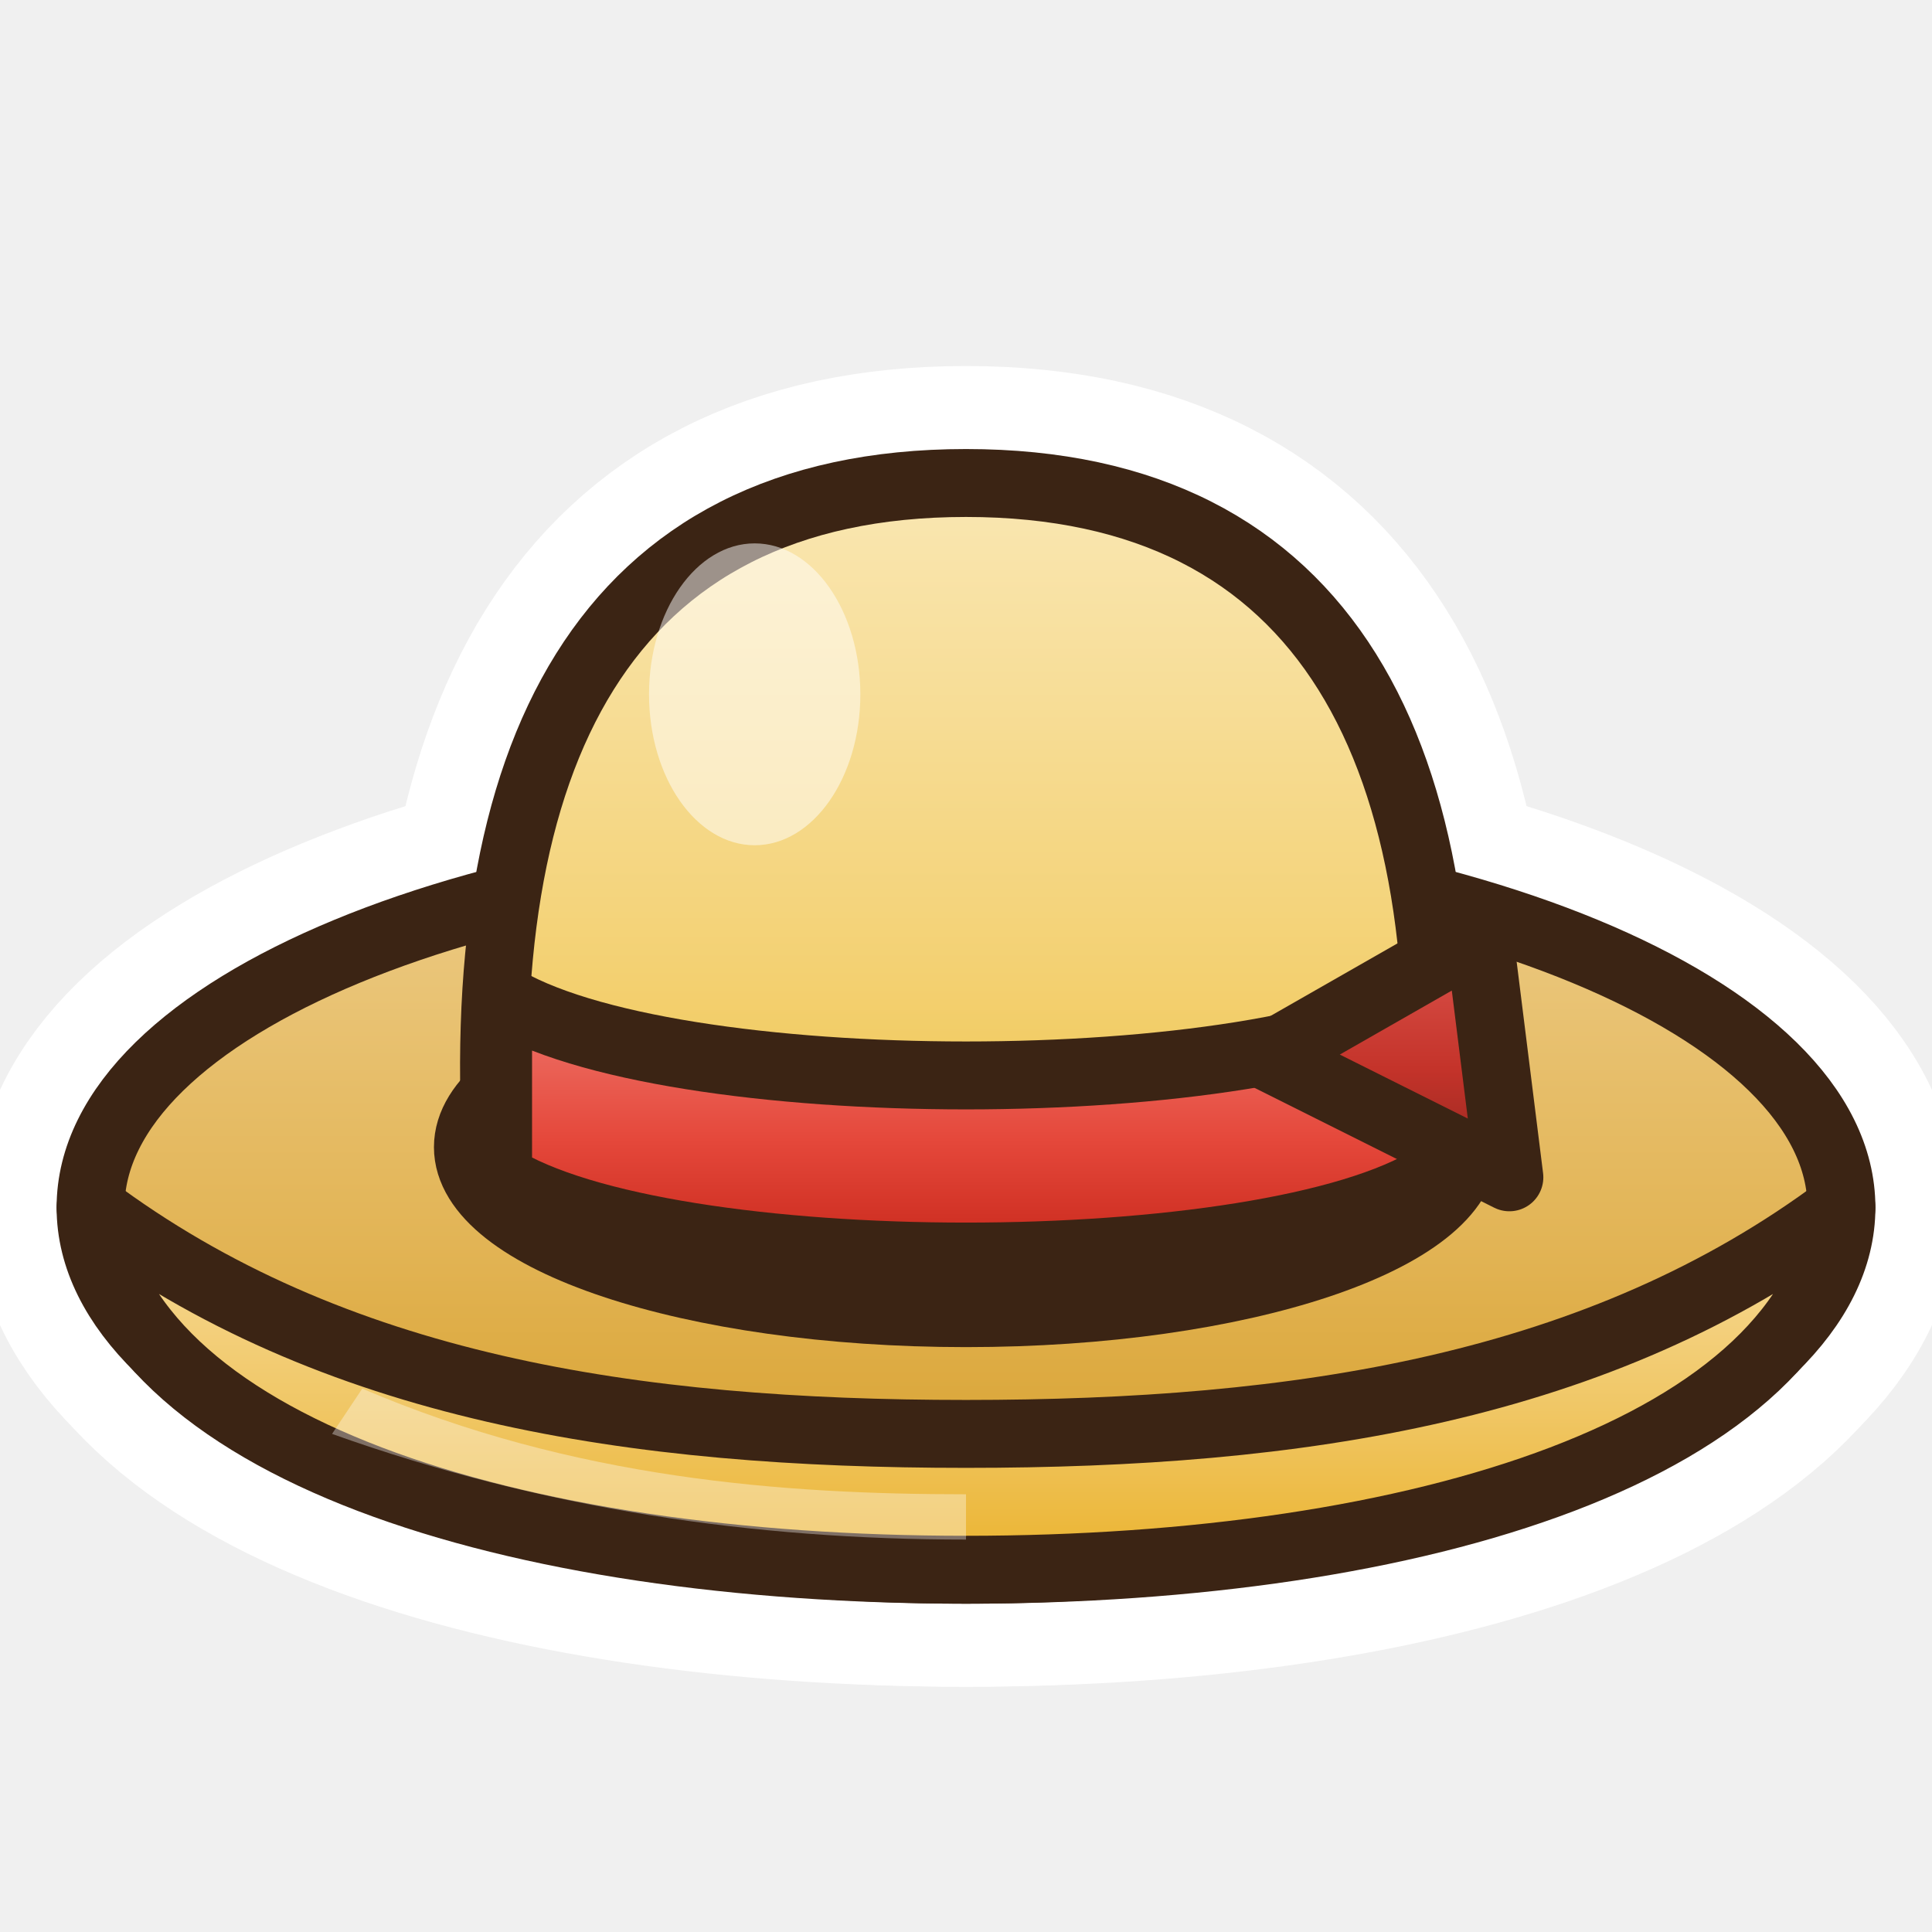
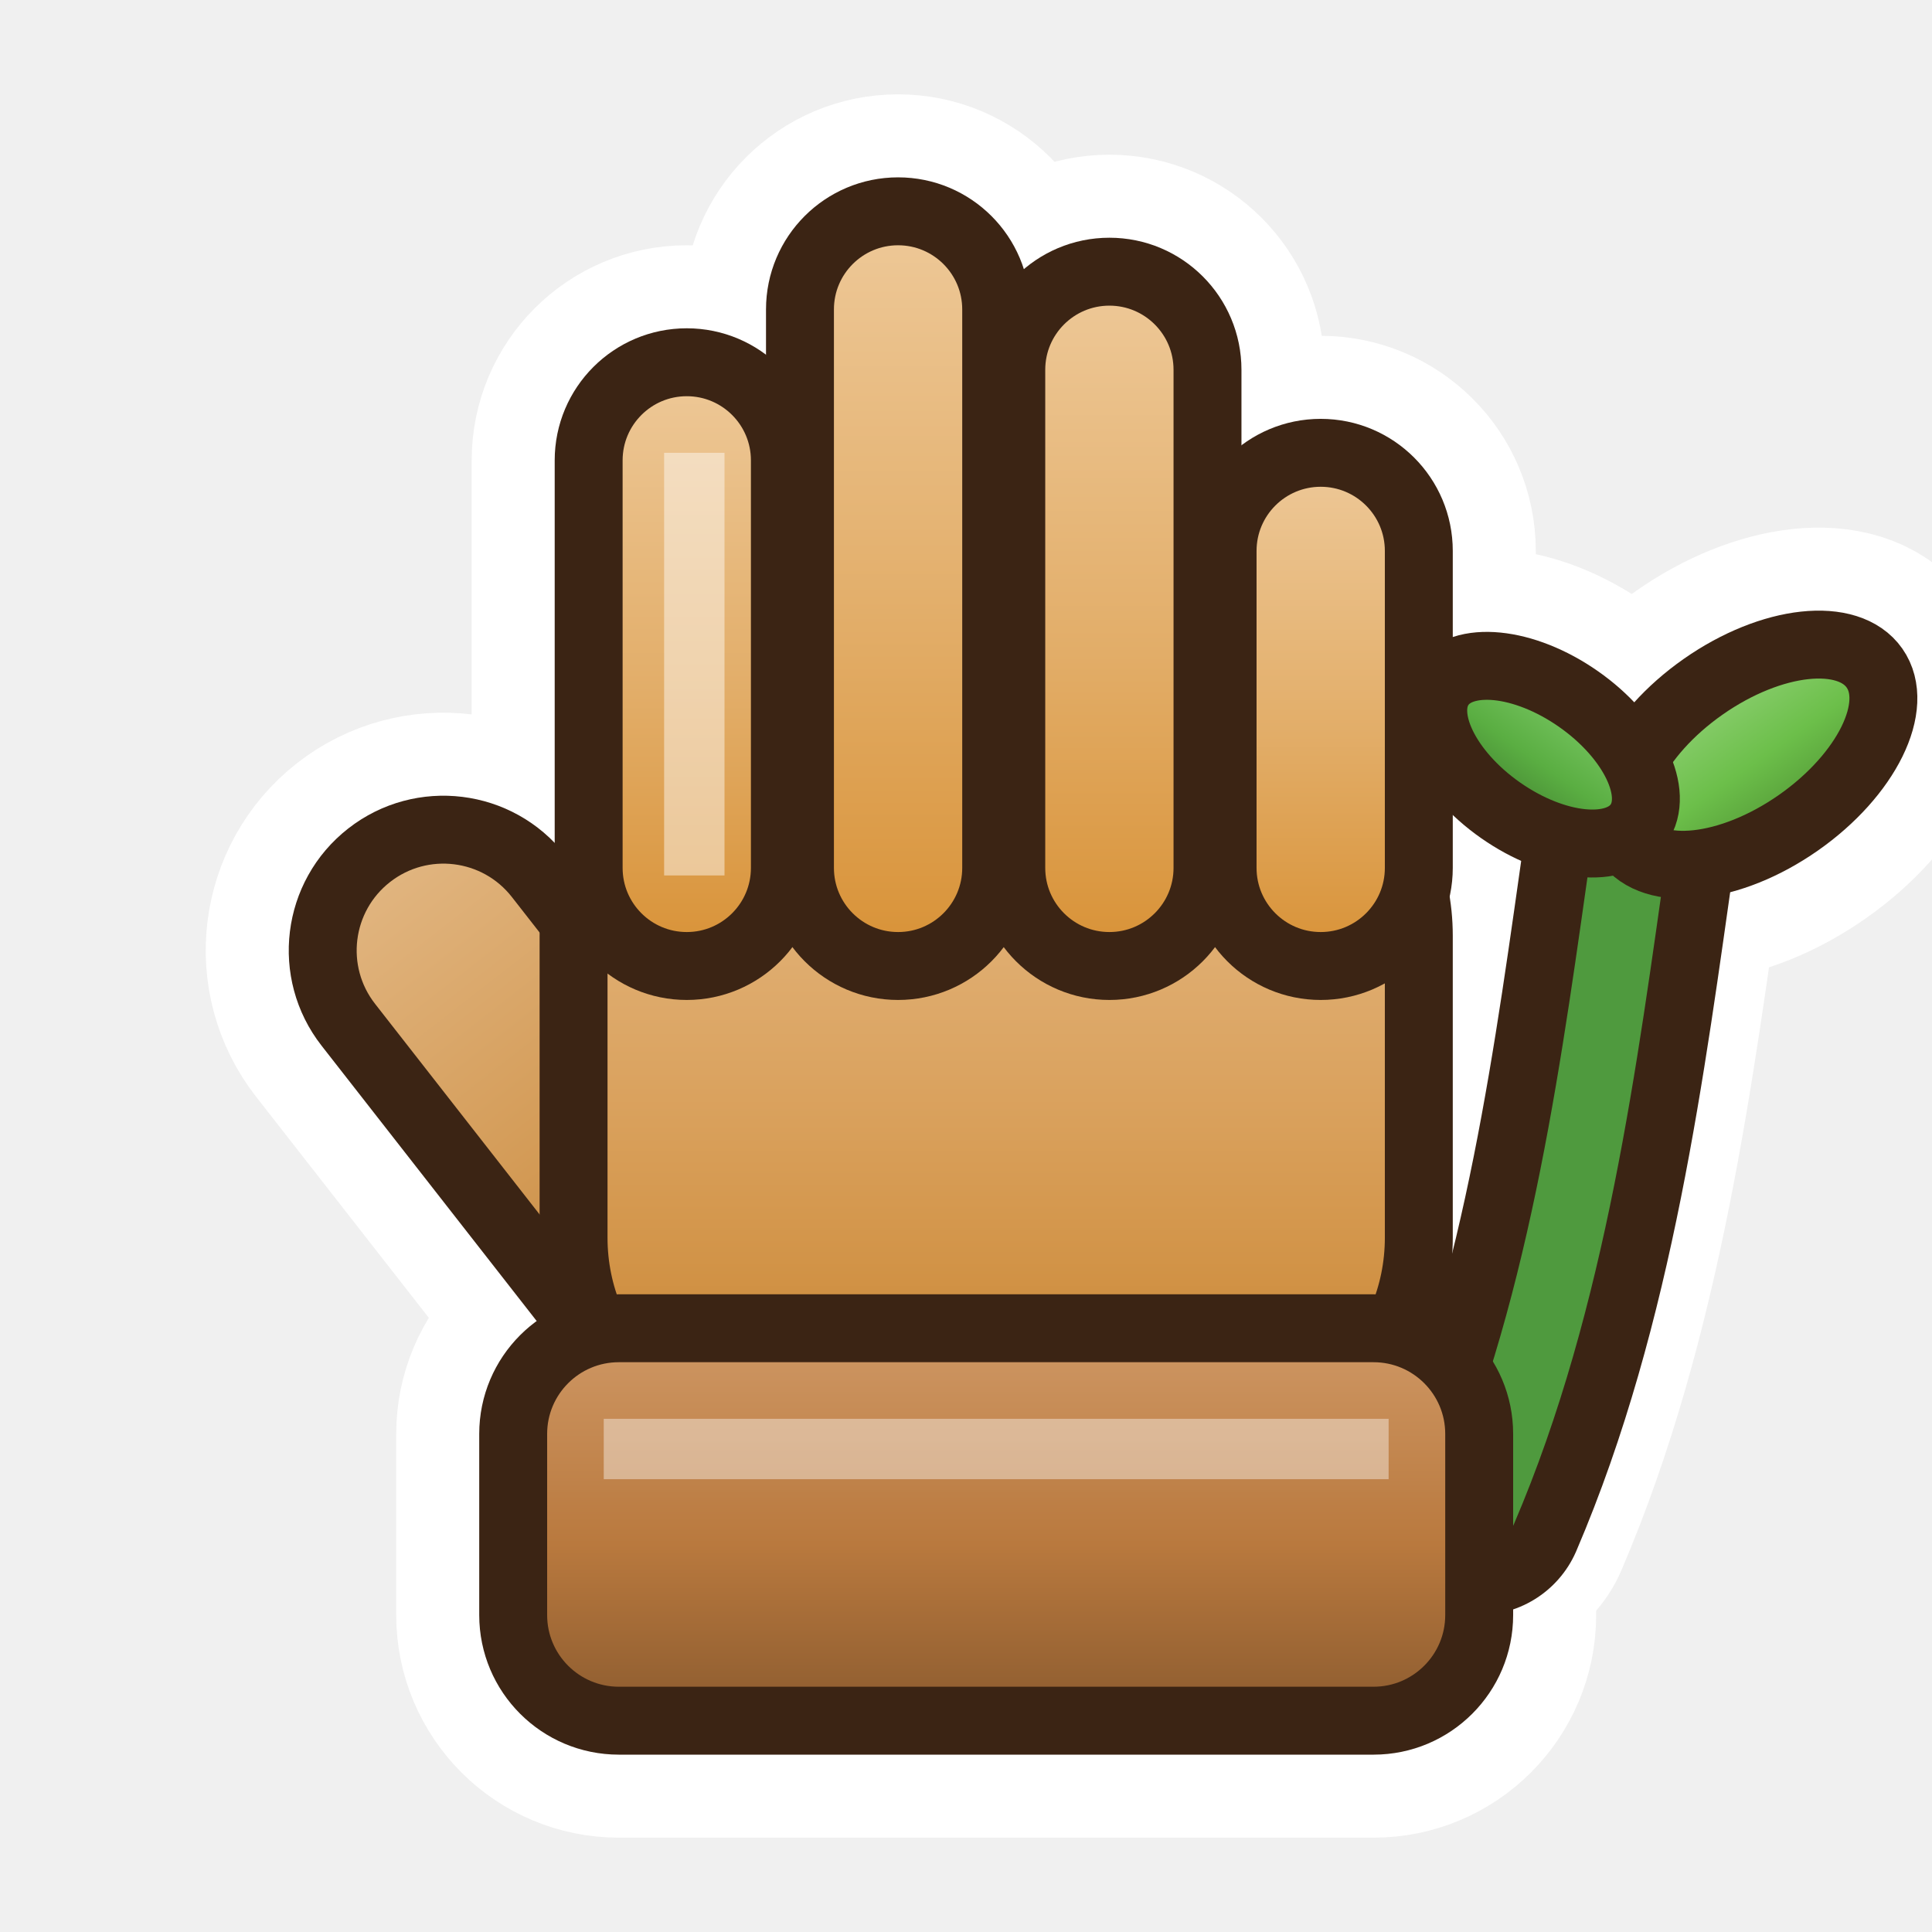
<svg xmlns="http://www.w3.org/2000/svg" viewBox="0 0 128 128" width="128" height="128">
  <defs>
    <linearGradient id="g0" x1="0" y1="0" x2="0" y2="1">
-       <stop offset="0" stop-color="#edcc87" />
-       <stop offset="0.55" stop-color="#e2b455" />
-       <stop offset="1" stop-color="#d59c24" />
+       <stop offset="0" stop-color="#e2b783" />
+       <stop offset="0.55" stop-color="#d39a55" />
+       <stop offset="1" stop-color="#bb7c30" />
    </linearGradient>
    <linearGradient id="g1" x1="0" y1="0" x2="0" y2="1">
-       <stop offset="0" stop-color="#d7a85e" />
-       <stop offset="0.55" stop-color="#c38c35" />
-       <stop offset="1" stop-color="#936928" />
+       <stop offset="0" stop-color="#e7bd8a" />
+       <stop offset="0.55" stop-color="#d9a05b" />
+       <stop offset="1" stop-color="#c8832e" />
    </linearGradient>
    <linearGradient id="g2" x1="0" y1="0" x2="0" y2="1">
-       <stop offset="0" stop-color="#fae7b3" />
-       <stop offset="0.55" stop-color="#f4d47c" />
-       <stop offset="1" stop-color="#efc144" />
+       <stop offset="0" stop-color="#eec999" />
+       <stop offset="0.55" stop-color="#e2ad68" />
+       <stop offset="1" stop-color="#d89135" />
    </linearGradient>
    <linearGradient id="g3" x1="0" y1="0" x2="0" y2="1">
-       <stop offset="0" stop-color="#ef786e" />
-       <stop offset="0.55" stop-color="#e5483b" />
-       <stop offset="1" stop-color="#c8281b" />
+       <stop offset="0" stop-color="#eec999" />
+       <stop offset="0.55" stop-color="#e2ad68" />
+       <stop offset="1" stop-color="#d89135" />
    </linearGradient>
    <linearGradient id="g4" x1="0" y1="0" x2="0" y2="1">
-       <stop offset="0" stop-color="#dd564e" />
-       <stop offset="0.55" stop-color="#c4332a" />
-       <stop offset="1" stop-color="#92261f" />
+       <stop offset="0" stop-color="#eec999" />
+       <stop offset="0.55" stop-color="#e2ad68" />
+       <stop offset="1" stop-color="#d89135" />
    </linearGradient>
    <linearGradient id="g5" x1="0" y1="0" x2="0" y2="1">
-       <stop offset="0" stop-color="#f8dc9c" />
-       <stop offset="0.55" stop-color="#f0c766" />
-       <stop offset="1" stop-color="#ebb32e" />
+       <stop offset="0" stop-color="#eec999" />
+       <stop offset="0.55" stop-color="#e2ad68" />
+       <stop offset="1" stop-color="#d89135" />
+     </linearGradient>
+     <linearGradient id="g7" x1="0" y1="0" x2="0" y2="1">
+       <stop offset="0" stop-color="#90d175" />
+       <stop offset="0.55" stop-color="#6cbf4a" />
+       <stop offset="1" stop-color="#529735" />
+     </linearGradient>
+     <linearGradient id="g8" x1="0" y1="0" x2="0" y2="1">
+       <stop offset="0" stop-color="#7bc865" />
+       <stop offset="0.55" stop-color="#5aae42" />
+       <stop offset="1" stop-color="#438231" />
+     </linearGradient>
+     <linearGradient id="g9" x1="0" y1="0" x2="0" y2="1">
+       <stop offset="0" stop-color="#cf9865" />
+       <stop offset="0.55" stop-color="#b9793e" />
+       <stop offset="1" stop-color="#8b5b2f" />
    </linearGradient>
  </defs>
-   <ellipse cx="64" cy="80" rx="58" ry="24" fill="#ffffff" stroke="#ffffff" stroke-width="15.5" stroke-linejoin="round" />
-   <ellipse cx="64" cy="76" rx="33" ry="11" fill="#ffffff" stroke="#ffffff" stroke-width="15.5" stroke-linejoin="round" />
-   <path d="M33 78 C31 50 40 32 64 32 C88 32 97 50 95 78 C84 85 44 85 33 78 Z" fill="#ffffff" stroke="#ffffff" stroke-width="15.5" stroke-linejoin="round" />
-   <path d="M33 66 C44 73 84 73 95 66 L95 78 C84 85 44 85 33 78 Z" fill="#ffffff" stroke="#ffffff" stroke-width="15.5" stroke-linejoin="round" />
-   <path d="M84 70 L98 62 L100 78 Z" fill="#ffffff" stroke="#ffffff" stroke-width="15.5" stroke-linejoin="round" />
-   <path d="M6 80 C8 96 34 104 64 104 C94 104 120 96 122 80 C106 92 86 95 64 95 C42 95 22 92 6 80 Z" fill="#ffffff" stroke="#ffffff" stroke-width="15.5" stroke-linejoin="round" />
-   <ellipse cx="64" cy="80" rx="58" ry="24" fill="url(#g0)" stroke="#3b2414" stroke-width="4.5" stroke-linejoin="round" />
-   <ellipse cx="64" cy="76" rx="33" ry="11" fill="url(#g1)" stroke="#3b2414" stroke-width="4.5" stroke-linejoin="round" />
-   <path d="M33 78 C31 50 40 32 64 32 C88 32 97 50 95 78 C84 85 44 85 33 78 Z" fill="url(#g2)" stroke="#3b2414" stroke-width="4.5" stroke-linejoin="round" />
-   <path d="M33 66 C44 73 84 73 95 66 L95 78 C84 85 44 85 33 78 Z" fill="url(#g3)" stroke="#3b2414" stroke-width="4.5" stroke-linejoin="round" />
-   <path d="M84 70 L98 62 L100 78 Z" fill="url(#g4)" stroke="#3b2414" stroke-width="4.5" stroke-linejoin="round" />
-   <path d="M6 80 C8 96 34 104 64 104 C94 104 120 96 122 80 C106 92 86 95 64 95 C42 95 22 92 6 80 Z" fill="url(#g5)" stroke="#3b2414" stroke-width="4.5" stroke-linejoin="round" />
-   <ellipse cx="50" cy="46" rx="7" ry="10" fill="#ffffff" fill-opacity="0.5" />
-   <path d="M24 92 C38 98 52 99 64 99 L64 102 C50 102 36 100 22 95 Z" fill="#ffffff" fill-opacity="0.35" />
+   <rect x="-8" y="-22" width="16" height="42" rx="8" transform="translate(38 74) rotate(-38)" fill="#ffffff" stroke="#ffffff" stroke-width="15.5" stroke-linejoin="round" />
+   <rect x="38" y="48" width="56" height="48" rx="14" fill="#ffffff" stroke="#ffffff" stroke-width="15.5" stroke-linejoin="round" />
+   <rect x="39" y="24" width="13" height="40" rx="6.5" fill="#ffffff" stroke="#ffffff" stroke-width="15.5" stroke-linejoin="round" />
+   <rect x="53" y="14" width="13" height="50" rx="6.5" fill="#ffffff" stroke="#ffffff" stroke-width="15.5" stroke-linejoin="round" />
+   <rect x="67" y="18" width="13" height="46" rx="6.5" fill="#ffffff" stroke="#ffffff" stroke-width="15.5" stroke-linejoin="round" />
+   <rect x="81" y="30" width="13" height="34" rx="6.5" fill="#ffffff" stroke="#ffffff" stroke-width="15.5" stroke-linejoin="round" />
+   <path d="M98 100 C104 86 106 70 108 56" fill="none" stroke-linecap="round" stroke-linejoin="round" stroke="#ffffff" stroke-width="20.5" />
+   <ellipse cx="116" cy="50" rx="10" ry="5.5" transform="rotate(-35 116 50)" fill="#ffffff" stroke="#ffffff" stroke-width="15.5" stroke-linejoin="round" />
+   <ellipse cx="102" cy="50" rx="8" ry="4.5" transform="rotate(35 102 50)" fill="#ffffff" stroke="#ffffff" stroke-width="15.5" stroke-linejoin="round" />
+   <rect x="34" y="88" width="64" height="26" rx="7" fill="#ffffff" stroke="#ffffff" stroke-width="15.5" stroke-linejoin="round" />
+   <rect x="-8" y="-22" width="16" height="42" rx="8" transform="translate(38 74) rotate(-38)" fill="url(#g0)" stroke="#3b2414" stroke-width="4.5" stroke-linejoin="round" />
+   <rect x="38" y="48" width="56" height="48" rx="14" fill="url(#g1)" stroke="#3b2414" stroke-width="4.5" stroke-linejoin="round" />
+   <rect x="39" y="24" width="13" height="40" rx="6.5" fill="url(#g2)" stroke="#3b2414" stroke-width="4.5" stroke-linejoin="round" />
+   <rect x="53" y="14" width="13" height="50" rx="6.5" fill="url(#g3)" stroke="#3b2414" stroke-width="4.5" stroke-linejoin="round" />
+   <rect x="67" y="18" width="13" height="46" rx="6.5" fill="url(#g4)" stroke="#3b2414" stroke-width="4.5" stroke-linejoin="round" />
+   <rect x="81" y="30" width="13" height="34" rx="6.5" fill="url(#g5)" stroke="#3b2414" stroke-width="4.5" stroke-linejoin="round" />
+   <path d="M98 100 C104 86 106 70 108 56" fill="none" stroke-linecap="round" stroke-linejoin="round" stroke="#3b2414" stroke-width="14.0" />
+   <path d="M98 100 C104 86 106 70 108 56" fill="none" stroke-linecap="round" stroke-linejoin="round" stroke="#4f9a3e" stroke-width="5.0" />
+   <ellipse cx="116" cy="50" rx="10" ry="5.5" transform="rotate(-35 116 50)" fill="url(#g7)" stroke="#3b2414" stroke-width="4.5" stroke-linejoin="round" />
+   <ellipse cx="102" cy="50" rx="8" ry="4.5" transform="rotate(35 102 50)" fill="url(#g8)" stroke="#3b2414" stroke-width="4.5" stroke-linejoin="round" />
+   <rect x="34" y="88" width="64" height="26" rx="7" fill="url(#g9)" stroke="#3b2414" stroke-width="4.5" stroke-linejoin="round" />
+   <path d="M44 30 L48 30 L48 58 L44 58 Z" fill="#ffffff" fill-opacity="0.45" />
+   <path d="M40 94 L92 94 L92 98 L40 98 Z" fill="#ffffff" fill-opacity="0.4" />
</svg>
